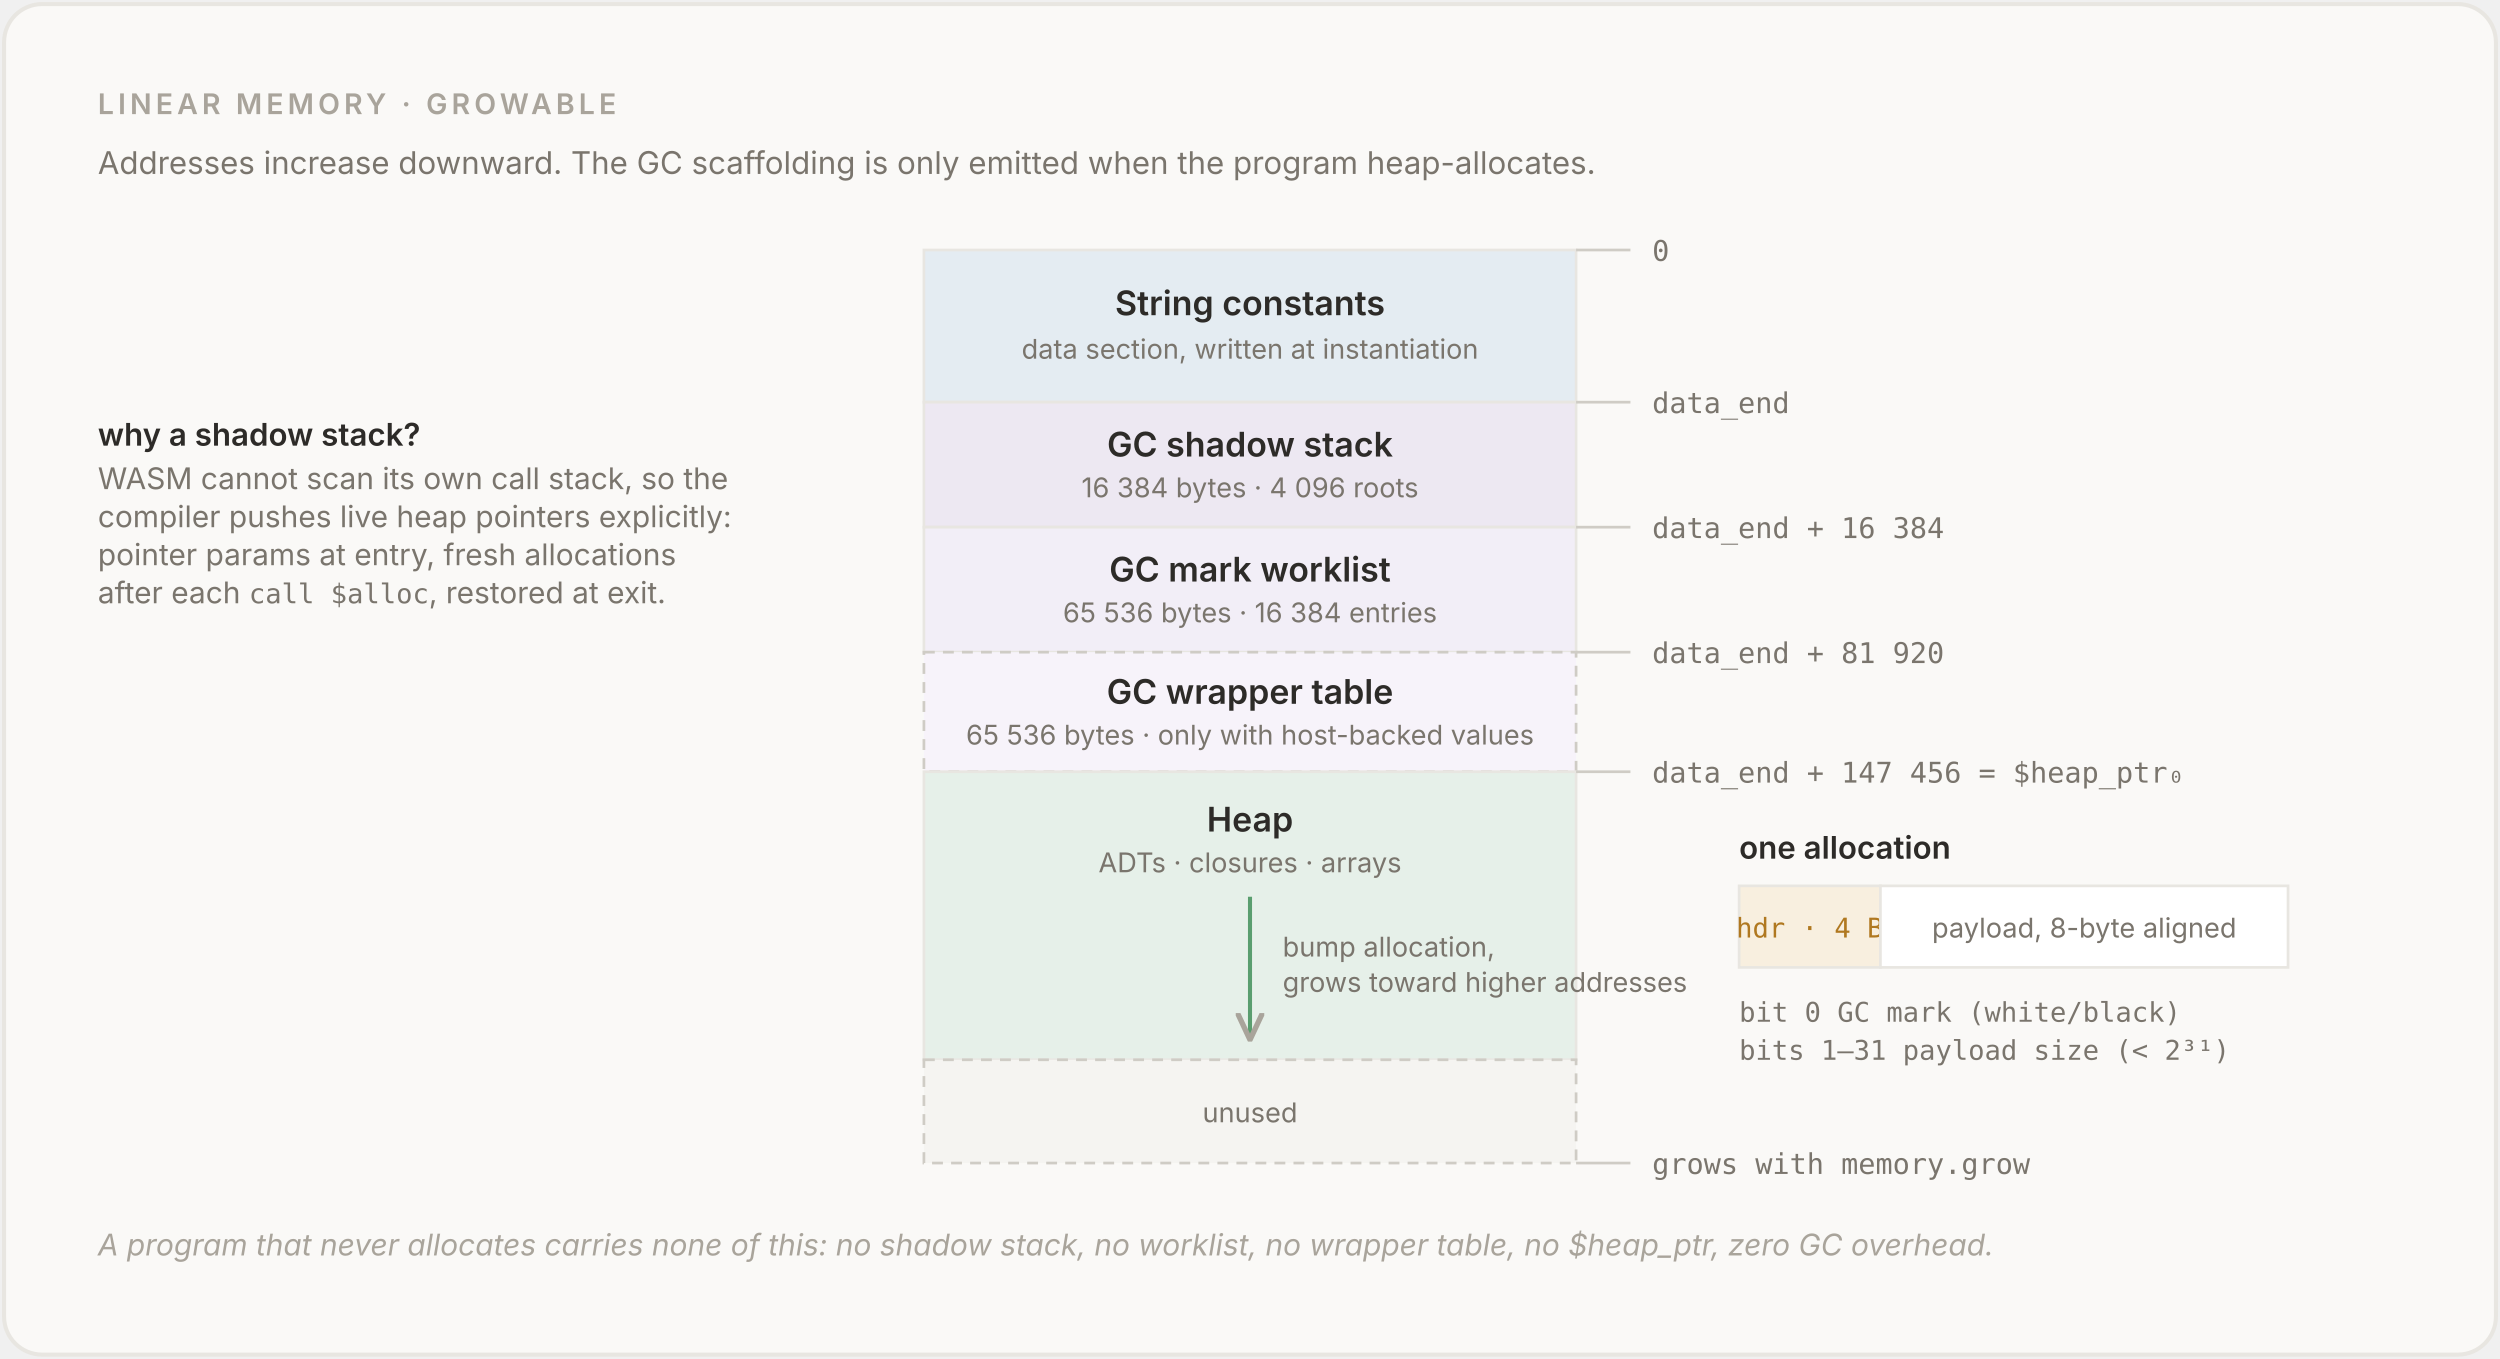
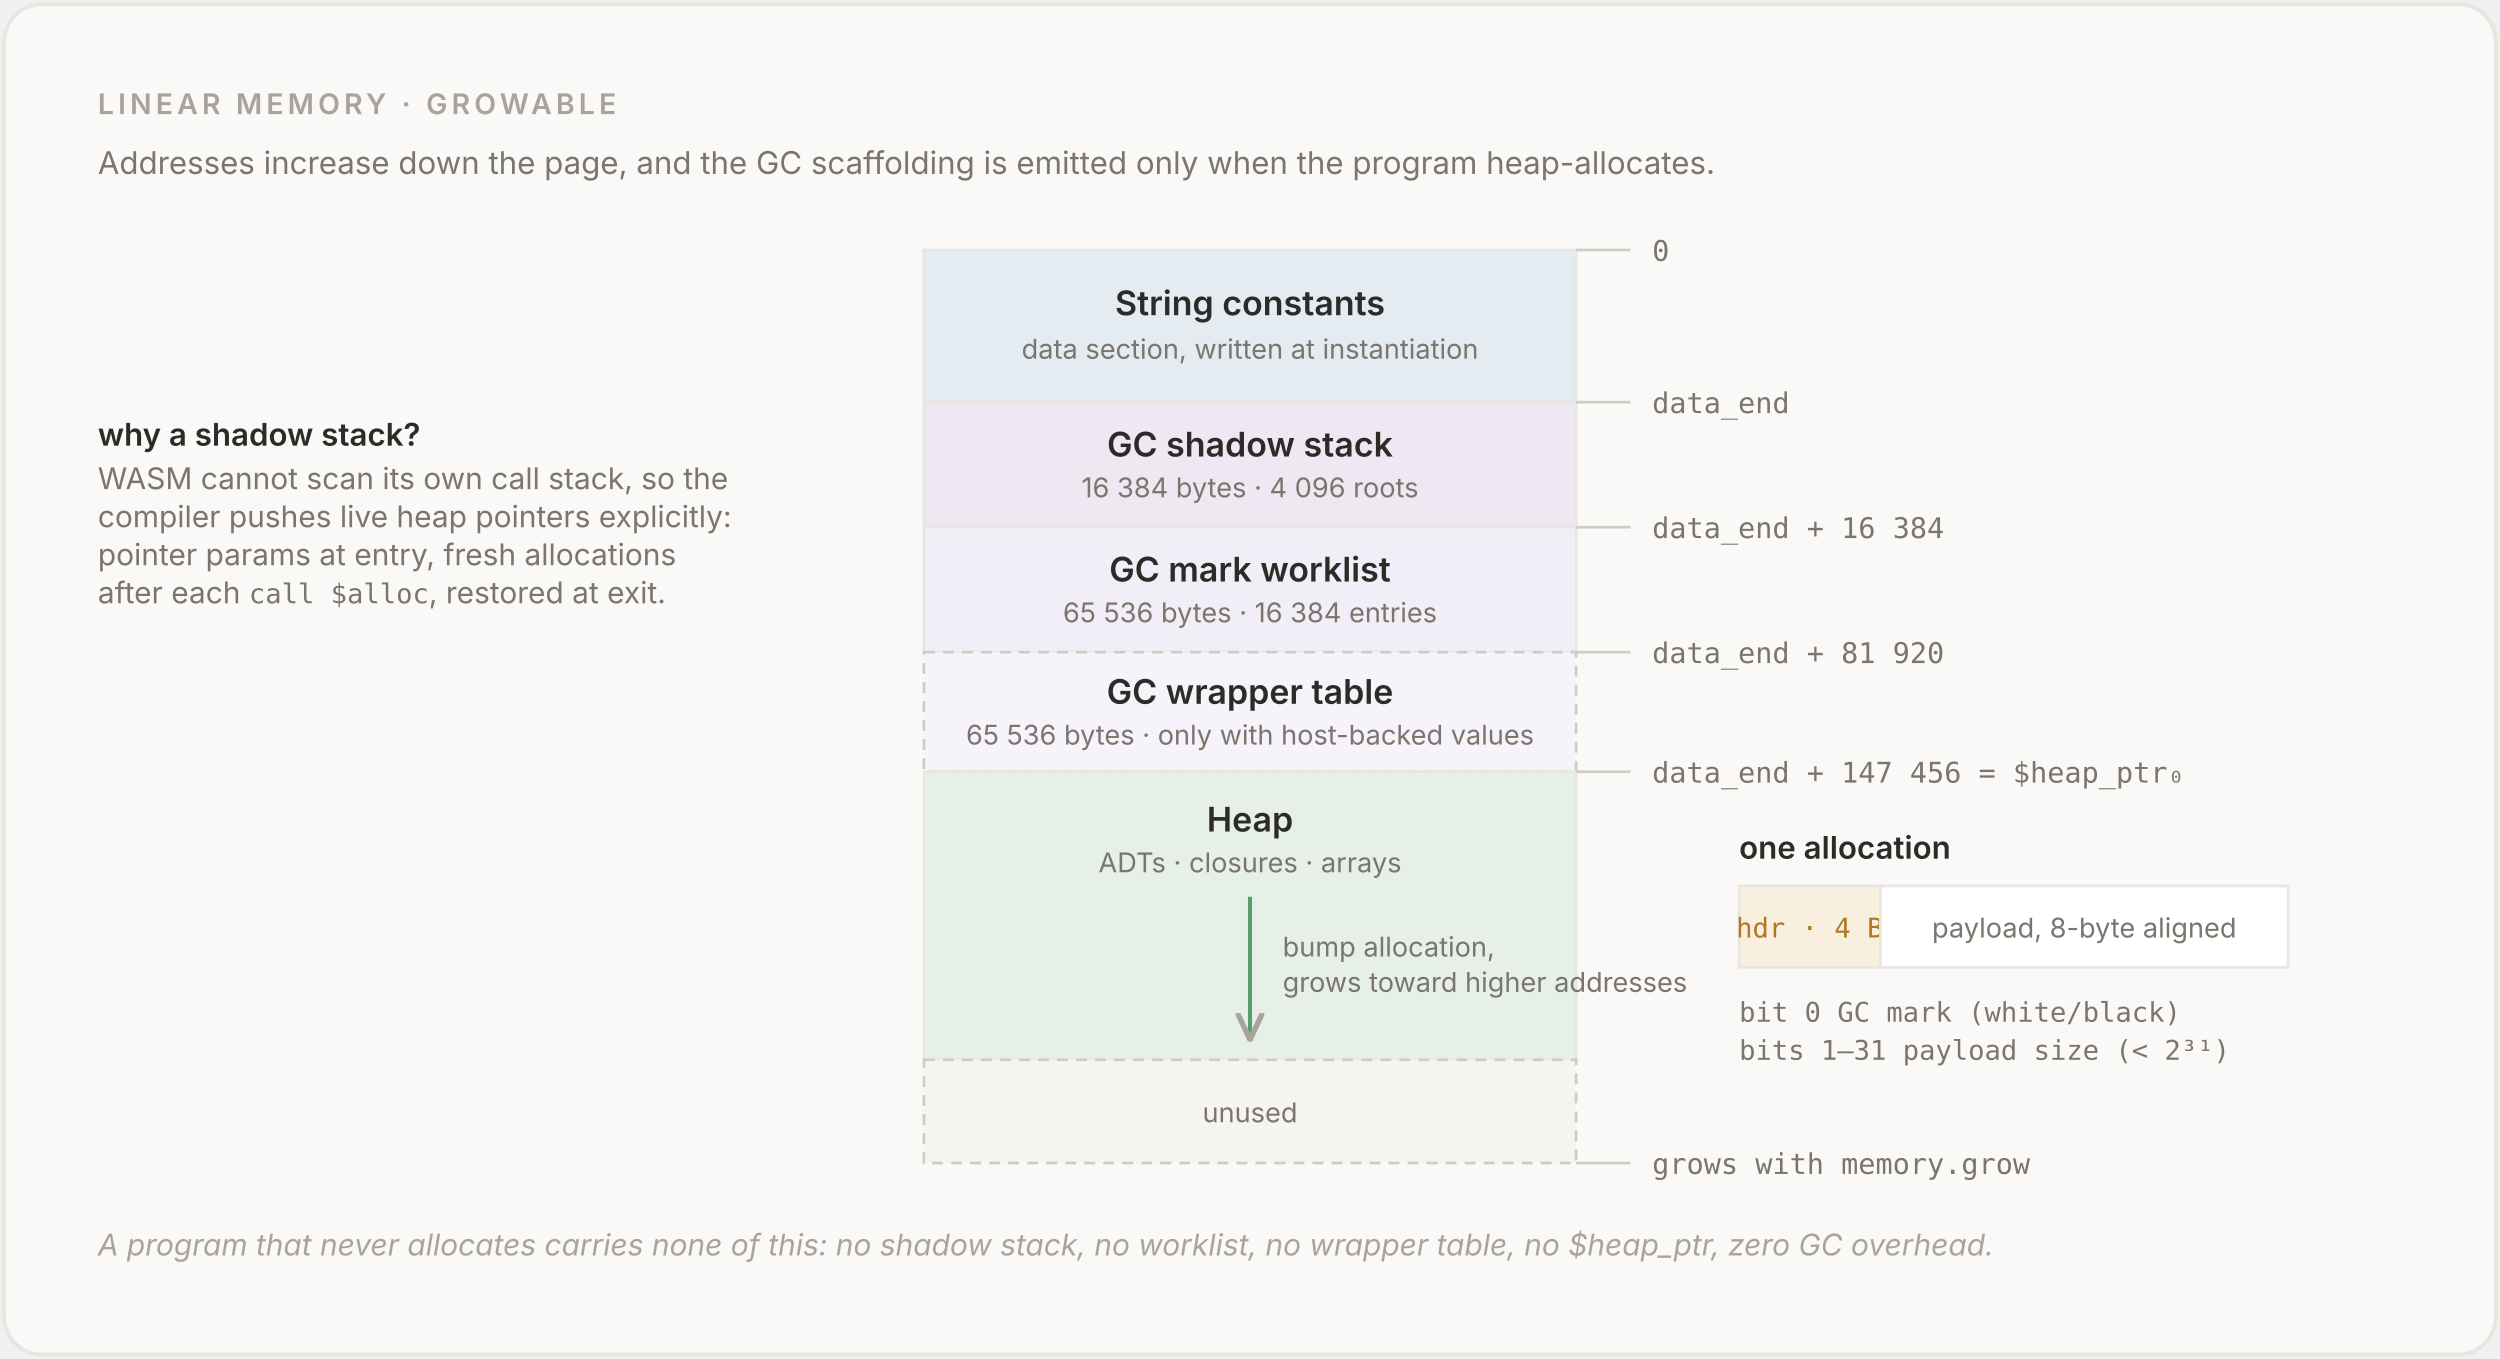
<svg xmlns="http://www.w3.org/2000/svg" width="920" height="500" viewBox="0 0 920 500" role="img" aria-labelledby="title">
  <defs>
    <marker id="arr" viewBox="0 0 8 8" refX="7" refY="4" markerWidth="7" markerHeight="7" orient="auto-start-reverse">
      <path d="M0,0.5 L7.5,4 L0,7.5" fill="none" stroke="#a9a49b" stroke-width="1.5" stroke-linecap="round" stroke-linejoin="round" />
    </marker>
    <style>
      .f  { font-family: -apple-system, BlinkMacSystemFont, 'Segoe UI', system-ui, sans-serif; }
      .m  { font-family: 'SF Mono', Menlo, Monaco, Consolas, monospace; }
      .micro { font-size: 10.5px; font-weight: 600; letter-spacing: 1.5px; fill: #a9a49b; }
      .sub { font-size: 11.5px; fill: #7a756d; }
      .seg { stroke: #e8e6e1; stroke-width: 1; }
      .st { font-size: 12.5px; font-weight: 600; fill: #2d2b28; }
      .ss { font-size: 10px; fill: #7a756d; }
      .off { font-size: 10.5px; fill: #7a756d; }
      .note { font-size: 11px; fill: #7a756d; }
      .noteh { font-size: 11.5px; font-weight: 600; fill: #2d2b28; }
      .tick { stroke: #cfccc5; stroke-width: 1; }
      .footi { font-size: 11px; font-style: italic; fill: #a9a49b; }
    </style>
  </defs>
  <rect x="1.5" y="1.5" width="917" height="497" rx="14" fill="#faf9f7" stroke="#e8e6e1" stroke-width="1.5" />
  <text class="f micro" x="36" y="42">LINEAR MEMORY · GROWABLE</text>
-   <text class="f sub" x="36" y="64">Addresses increase downward. The GC scaffolding is only emitted when the program heap-allocates.</text>
+   <text class="f sub" x="36" y="64">Addresses increase down the page, and the GC scaffolding is emitted only when the program heap-allocates.</text>
  <rect class="seg" x="340" y="92" width="240" height="56" fill="#e4ecf2" />
  <text class="f st" x="460" y="116" text-anchor="middle">String constants</text>
  <text class="f ss" x="460" y="132" text-anchor="middle">data section, written at instantiation</text>
  <rect class="seg" x="340" y="148" width="240" height="46" fill="#ede8f2" />
  <text class="f st" x="460" y="168" text-anchor="middle">GC shadow stack</text>
  <text class="f ss" x="460" y="183" text-anchor="middle">16 384 bytes · 4 096 roots</text>
  <rect class="seg" x="340" y="194" width="240" height="46" fill="#f2eef7" />
  <text class="f st" x="460" y="214" text-anchor="middle">GC mark worklist</text>
  <text class="f ss" x="460" y="229" text-anchor="middle">65 536 bytes · 16 384 entries</text>
  <rect x="340" y="240" width="240" height="44" fill="#f7f3fa" stroke="#cfccc5" stroke-width="1" stroke-dasharray="4 3" />
  <text class="f st" x="460" y="259" text-anchor="middle">GC wrapper table</text>
  <text class="f ss" x="460" y="274" text-anchor="middle">65 536 bytes · only with host-backed values</text>
  <rect class="seg" x="340" y="284" width="240" height="106" fill="#e6f0e9" />
  <text class="f st" x="460" y="306" text-anchor="middle">Heap</text>
  <text class="f ss" x="460" y="321" text-anchor="middle">ADTs · closures · arrays</text>
  <line x1="460" y1="330" x2="460" y2="382" stroke="#5a9e6f" stroke-width="1.5" marker-end="url(#arr)" />
  <text class="f ss" x="472" y="352" fill="#3d7a4d">bump allocation,</text>
  <text class="f ss" x="472" y="365" fill="#3d7a4d">grows toward higher addresses</text>
  <rect x="340" y="390" width="240" height="38" fill="#f5f4f1" stroke="#cfccc5" stroke-width="1" stroke-dasharray="4 3" />
  <text class="f ss" x="460" y="413" text-anchor="middle" fill="#a9a49b">unused</text>
  <line class="tick" x1="580" y1="92" x2="600" y2="92" />
  <text class="m off" x="608" y="96">0</text>
  <line class="tick" x1="580" y1="148" x2="600" y2="148" />
  <text class="m off" x="608" y="152">data_end</text>
  <line class="tick" x1="580" y1="194" x2="600" y2="194" />
  <text class="m off" x="608" y="198">data_end + 16 384</text>
  <line class="tick" x1="580" y1="240" x2="600" y2="240" />
  <text class="m off" x="608" y="244">data_end + 81 920</text>
  <line class="tick" x1="580" y1="284" x2="600" y2="284" />
  <text class="m off" x="608" y="288">data_end + 147 456 = $heap_ptr₀</text>
  <line class="tick" x1="580" y1="428" x2="600" y2="428" />
  <text class="m off" x="608" y="432">grows with memory.grow</text>
  <text class="f noteh" x="36" y="164">why a shadow stack?</text>
  <text class="f note" x="36" y="180">WASM cannot scan its own call stack, so the</text>
  <text class="f note" x="36" y="194">compiler pushes live heap pointers explicitly:</text>
  <text class="f note" x="36" y="208">pointer params at entry, fresh allocations</text>
  <text class="f note" x="36" y="222">after each <tspan class="m" font-size="10px">call $alloc</tspan>, restored at exit.</text>
  <text class="f noteh" x="640" y="316">one allocation</text>
  <rect x="640" y="326" width="52" height="30" fill="#f8efdf" stroke="#e8e6e1" />
  <text class="m" x="666" y="345" text-anchor="middle" font-size="10px" fill="#b07820">hdr · 4 B</text>
  <rect x="692" y="326" width="150" height="30" fill="#ffffff" stroke="#e8e6e1" />
  <text class="f ss" x="767" y="345" text-anchor="middle">payload, 8-byte aligned</text>
  <text class="m" x="640" y="376" font-size="10px" fill="#7a756d">bit 0      GC mark (white/black)</text>
  <text class="m" x="640" y="390" font-size="10px" fill="#7a756d">bits 1–31  payload size (&lt; 2³¹)</text>
  <text class="f footi" x="36" y="462">A program that never allocates carries none of this: no shadow stack, no worklist, no wrapper table, no $heap_ptr, zero GC overhead.</text>
</svg>
